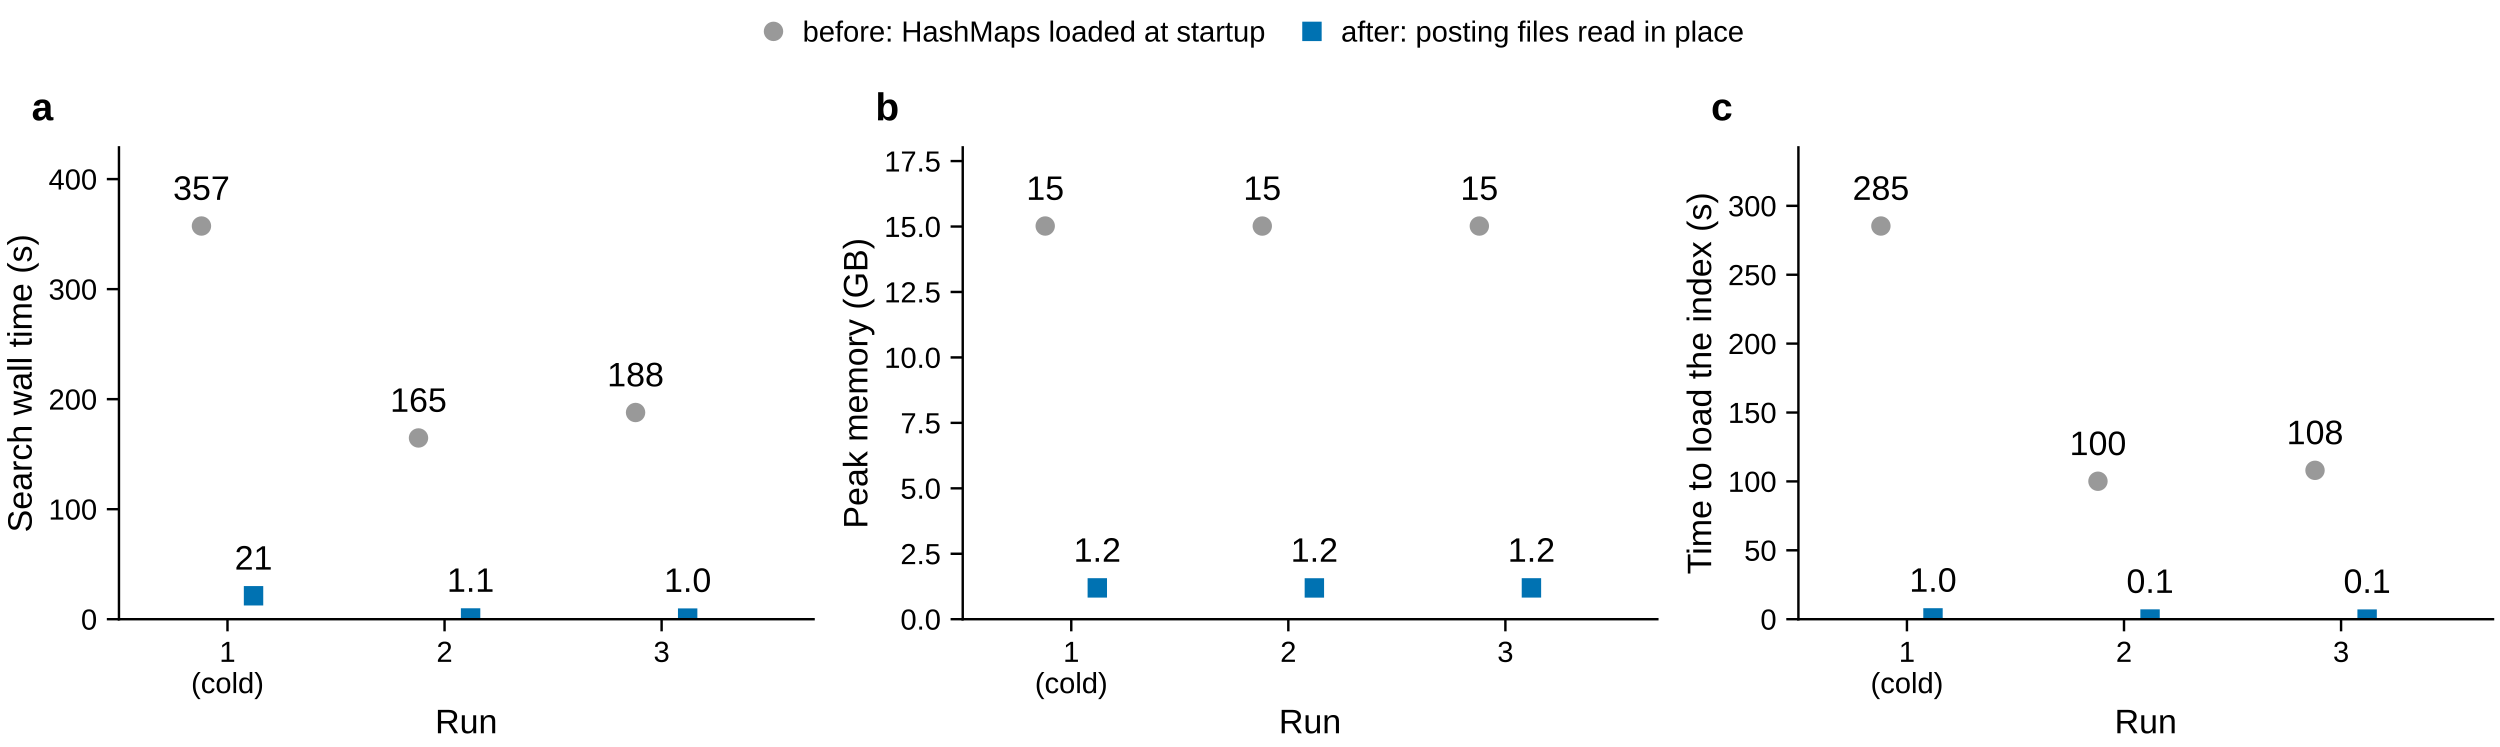
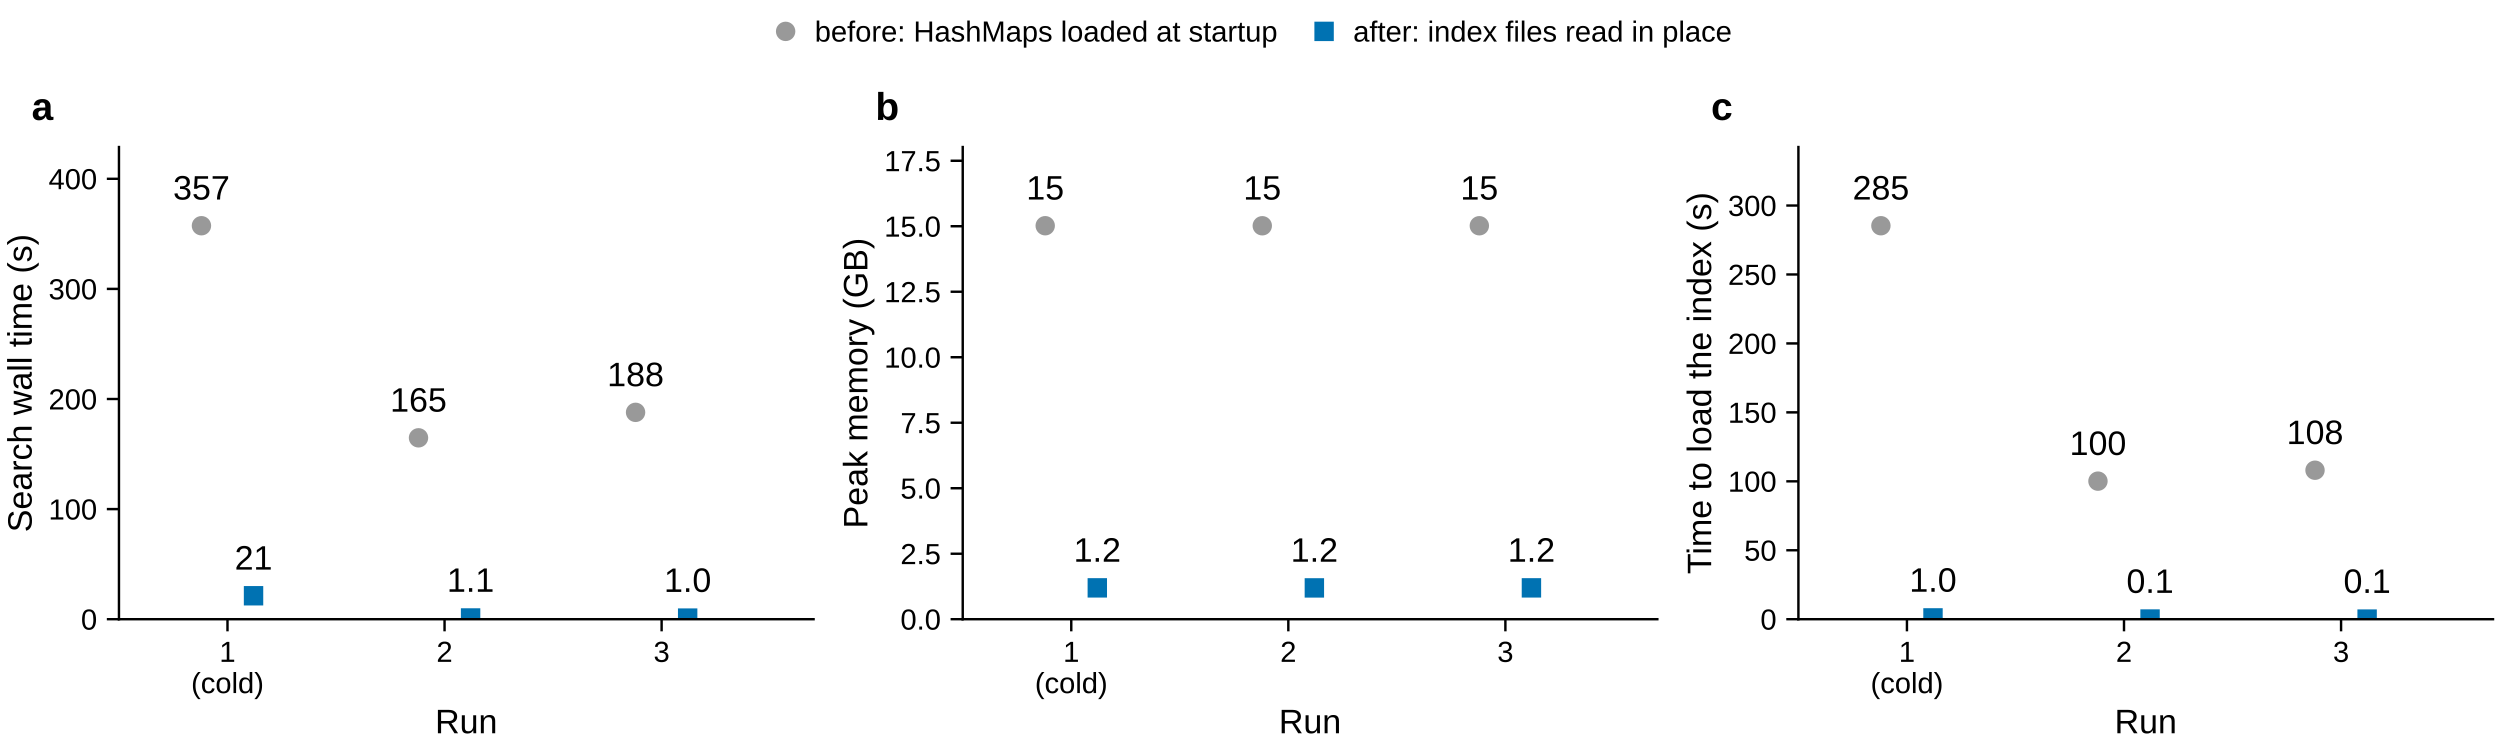
<svg xmlns="http://www.w3.org/2000/svg" xmlns:xlink="http://www.w3.org/1999/xlink" width="515.28pt" height="153.96pt" viewBox="0 0 515.28 153.96" version="1.1">
  <defs>
    <style type="text/css">*{stroke-linejoin: round; stroke-linecap: butt}</style>
  </defs>
  <g id="figure_1">
    <g id="patch_1">
-       <path d="M 0 153.96  L 515.28 153.96  L 515.28 0  L 0 0  z " style="fill: #ffffff" />
+       <path d="M 0 153.96 L 515.28 153.96 L 515.28 0 L 0 0 z " style="fill: #ffffff" />
    </g>
    <g id="axes_1">
      <g id="patch_2">
-         <path d="M 24.519 127.627  L 167.684 127.627  L 167.684 30.376  L 24.519 30.376  z " style="fill: #ffffff" />
+         <path d="M 24.519 127.627 L 167.684 127.627 L 167.684 30.306 L 24.519 30.306 z " style="fill: #ffffff" />
      </g>
      <g id="matplotlib.axis_1">
        <g id="xtick_1">
          <g id="line2d_1">
            <defs>
-               <path id="m5723530f6e" d="M 0 0  L 0 2.5  " style="stroke: #000000; stroke-width: 0.5" />
+               <path id="me24a8b9c67" d="M 0 0 L 0 2.5 " style="stroke: #000000; stroke-width: 0.5" />
            </defs>
            <g>
-               <use xlink:href="#m5723530f6e" x="46.888" y="127.627" style="stroke: #000000; stroke-width: 0.5" />
+               <use xlink:href="#me24a8b9c67" x="46.888" y="127.627" style="stroke: #000000; stroke-width: 0.5" />
            </g>
          </g>
          <g id="text_1">
            <text style="font-size: 6px; font-family: 'Arial', 'Helvetica', 'Liberation Sans', 'DejaVu Sans', sans-serif" transform="translate(45.22002 136.4214)">1</text>
            <text style="font-size: 6px; font-family: 'Arial', 'Helvetica', 'Liberation Sans', 'DejaVu Sans', sans-serif" transform="translate(39.38737 142.8552)">(cold)</text>
          </g>
        </g>
        <g id="xtick_2">
          <g id="line2d_2">
            <g>
-               <use xlink:href="#m5723530f6e" x="91.627" y="127.627" style="stroke: #000000; stroke-width: 0.5" />
+               <use xlink:href="#me24a8b9c67" x="91.627" y="127.627" style="stroke: #000000; stroke-width: 0.5" />
            </g>
          </g>
          <g id="text_2">
            <text style="font-size: 6px; font-family: 'Arial', 'Helvetica', 'Liberation Sans', 'DejaVu Sans', sans-serif; text-anchor: middle" x="91.627" y="136.421" transform="rotate(-0 91.62741 136.4214)">2</text>
          </g>
        </g>
        <g id="xtick_3">
          <g id="line2d_3">
            <g>
-               <use xlink:href="#m5723530f6e" x="136.367" y="127.627" style="stroke: #000000; stroke-width: 0.5" />
+               <use xlink:href="#me24a8b9c67" x="136.367" y="127.627" style="stroke: #000000; stroke-width: 0.5" />
            </g>
          </g>
          <g id="text_3">
            <text style="font-size: 6px; font-family: 'Arial', 'Helvetica', 'Liberation Sans', 'DejaVu Sans', sans-serif; text-anchor: middle" x="136.367" y="136.421" transform="rotate(-0 136.3665 136.4214)">3</text>
          </g>
        </g>
        <g id="text_4">
          <text style="font-size: 7px; font-family: 'Arial', 'Helvetica', 'Liberation Sans', 'DejaVu Sans', sans-serif; text-anchor: middle" x="96.101" y="151.129" transform="rotate(-0 96.10132 151.1285)">Run</text>
        </g>
      </g>
      <g id="matplotlib.axis_2">
        <g id="ytick_1">
          <g id="line2d_4">
            <defs>
-               <path id="m8344f7fafd" d="M 0 0  L -2.5 0  " style="stroke: #000000; stroke-width: 0.5" />
+               <path id="m972f4b1f20" d="M 0 0 L -2.5 0 " style="stroke: #000000; stroke-width: 0.5" />
            </defs>
            <g>
-               <use xlink:href="#m8344f7fafd" x="24.519" y="127.627" style="stroke: #000000; stroke-width: 0.5" />
+               <use xlink:href="#m972f4b1f20" x="24.519" y="127.627" style="stroke: #000000; stroke-width: 0.5" />
            </g>
          </g>
          <g id="text_5">
            <text style="font-size: 6px; font-family: 'Arial', 'Helvetica', 'Liberation Sans', 'DejaVu Sans', sans-serif; text-anchor: end" x="20.019" y="129.774" transform="rotate(-0 20.01875 129.774)">0</text>
          </g>
        </g>
        <g id="ytick_2">
          <g id="line2d_5">
            <g>
-               <use xlink:href="#m8344f7fafd" x="24.519" y="104.949" style="stroke: #000000; stroke-width: 0.5" />
+               <use xlink:href="#m972f4b1f20" x="24.519" y="104.933" style="stroke: #000000; stroke-width: 0.5" />
            </g>
          </g>
          <g id="text_6">
-             <text style="font-size: 6px; font-family: 'Arial', 'Helvetica', 'Liberation Sans', 'DejaVu Sans', sans-serif; text-anchor: end" x="20.019" y="107.097" transform="rotate(-0 20.01875 107.0967)">100</text>
+             <text style="font-size: 6px; font-family: 'Arial', 'Helvetica', 'Liberation Sans', 'DejaVu Sans', sans-serif; text-anchor: end" x="20.019" y="107.08" transform="rotate(-0 20.01875 107.0803)">100</text>
          </g>
        </g>
        <g id="ytick_3">
          <g id="line2d_6">
            <g>
-               <use xlink:href="#m8344f7fafd" x="24.519" y="82.272" style="stroke: #000000; stroke-width: 0.5" />
+               <use xlink:href="#m972f4b1f20" x="24.519" y="82.239" style="stroke: #000000; stroke-width: 0.5" />
            </g>
          </g>
          <g id="text_7">
-             <text style="font-size: 6px; font-family: 'Arial', 'Helvetica', 'Liberation Sans', 'DejaVu Sans', sans-serif; text-anchor: end" x="20.019" y="84.419" transform="rotate(-0 20.01875 84.41937)">200</text>
+             <text style="font-size: 6px; font-family: 'Arial', 'Helvetica', 'Liberation Sans', 'DejaVu Sans', sans-serif; text-anchor: end" x="20.019" y="84.387" transform="rotate(-0 20.01875 84.38658)">200</text>
          </g>
        </g>
        <g id="ytick_4">
          <g id="line2d_7">
            <g>
-               <use xlink:href="#m8344f7fafd" x="24.519" y="59.595" style="stroke: #000000; stroke-width: 0.5" />
+               <use xlink:href="#m972f4b1f20" x="24.519" y="59.546" style="stroke: #000000; stroke-width: 0.5" />
            </g>
          </g>
          <g id="text_8">
-             <text style="font-size: 6px; font-family: 'Arial', 'Helvetica', 'Liberation Sans', 'DejaVu Sans', sans-serif; text-anchor: end" x="20.019" y="61.742" transform="rotate(-0 20.01875 61.74205)">300</text>
+             <text style="font-size: 6px; font-family: 'Arial', 'Helvetica', 'Liberation Sans', 'DejaVu Sans', sans-serif; text-anchor: end" x="20.019" y="61.693" transform="rotate(-0 20.01875 61.69287)">300</text>
          </g>
        </g>
        <g id="ytick_5">
          <g id="line2d_8">
            <g>
-               <use xlink:href="#m8344f7fafd" x="24.519" y="36.917" style="stroke: #000000; stroke-width: 0.5" />
+               <use xlink:href="#m972f4b1f20" x="24.519" y="36.852" style="stroke: #000000; stroke-width: 0.5" />
            </g>
          </g>
          <g id="text_9">
-             <text style="font-size: 6px; font-family: 'Arial', 'Helvetica', 'Liberation Sans', 'DejaVu Sans', sans-serif; text-anchor: end" x="20.019" y="39.065" transform="rotate(-0 20.01875 39.06473)">400</text>
+             <text style="font-size: 6px; font-family: 'Arial', 'Helvetica', 'Liberation Sans', 'DejaVu Sans', sans-serif; text-anchor: end" x="20.019" y="38.999" transform="rotate(-0 20.01875 38.99915)">400</text>
          </g>
        </g>
        <g id="text_10">
-           <text style="font-size: 7px; font-family: 'Arial', 'Helvetica', 'Liberation Sans', 'DejaVu Sans', sans-serif; text-anchor: middle" x="6.536" y="79.002" transform="rotate(-90 6.535781 79.00151)">Search wall time (s)</text>
+           <text style="font-size: 7px; font-family: 'Arial', 'Helvetica', 'Liberation Sans', 'DejaVu Sans', sans-serif; text-anchor: middle" x="6.536" y="78.966" transform="rotate(-90 6.535781 78.96635)">Search wall time (s)</text>
        </g>
      </g>
      <g id="line2d_9">
        <defs>
-           <path id="me59ad179e2" d="M 0 1.5  C 0.398 1.5 0.779 1.342 1.061 1.061  C 1.342 0.779 1.5 0.398 1.5 0  C 1.5 -0.398 1.342 -0.779 1.061 -1.061  C 0.779 -1.342 0.398 -1.5 0 -1.5  C -0.398 -1.5 -0.779 -1.342 -1.061 -1.061  C -1.342 -0.779 -1.5 -0.398 -1.5 0  C -1.5 0.398 -1.342 0.779 -1.061 1.061  C -0.779 1.342 -0.398 1.5 0 1.5  z " style="stroke: #999999" />
+           <path id="mb7247255a9" d="M 0 1.5 C 0.398 1.5 0.779 1.342 1.061 1.061 C 1.342 0.779 1.5 0.398 1.5 0 C 1.5 -0.398 1.342 -0.779 1.061 -1.061 C 0.779 -1.342 0.398 -1.5 0 -1.5 C -0.398 -1.5 -0.779 -1.342 -1.061 -1.061 C -1.342 -0.779 -1.5 -0.398 -1.5 0 C -1.5 0.398 -1.342 0.779 -1.061 1.061 C -0.779 1.342 -0.398 1.5 0 1.5 z " style="stroke: #999999" />
        </defs>
-         <g clip-path="url(#p3246bdbaf5)">
-           <use xlink:href="#me59ad179e2" x="41.52" y="46.585" style="fill: #999999; stroke: #999999" />
-           <use xlink:href="#me59ad179e2" x="86.259" y="90.268" style="fill: #999999; stroke: #999999" />
-           <use xlink:href="#me59ad179e2" x="130.998" y="85.021" style="fill: #999999; stroke: #999999" />
+         <g clip-path="url(#p6dc1995c10)">
+           <use xlink:href="#mb7247255a9" x="41.52" y="46.526" style="fill: #999999; stroke: #999999" />
+           <use xlink:href="#mb7247255a9" x="86.259" y="90.241" style="fill: #999999; stroke: #999999" />
+           <use xlink:href="#mb7247255a9" x="130.998" y="84.99" style="fill: #999999; stroke: #999999" />
        </g>
      </g>
      <g id="line2d_10">
        <defs>
-           <path id="m6b46e41c8e" d="M -1.5 1.5  L 1.5 1.5  L 1.5 -1.5  L -1.5 -1.5  z " style="stroke: #0072b2; stroke-linejoin: miter" />
+           <path id="m0a39dc2e7a" d="M -1.5 1.5 L 1.5 1.5 L 1.5 -1.5 L -1.5 -1.5 z " style="stroke: #0072b2; stroke-linejoin: miter" />
        </defs>
-         <g clip-path="url(#p3246bdbaf5)">
-           <use xlink:href="#m6b46e41c8e" x="52.257" y="122.796" style="fill: #0072b2; stroke: #0072b2; stroke-linejoin: miter" />
-           <use xlink:href="#m6b46e41c8e" x="96.996" y="127.368" style="fill: #0072b2; stroke: #0072b2; stroke-linejoin: miter" />
-           <use xlink:href="#m6b46e41c8e" x="141.735" y="127.393" style="fill: #0072b2; stroke: #0072b2; stroke-linejoin: miter" />
+         <g clip-path="url(#p6dc1995c10)">
+           <use xlink:href="#m0a39dc2e7a" x="52.257" y="122.793" style="fill: #0072b2; stroke: #0072b2; stroke-linejoin: miter" />
+           <use xlink:href="#m0a39dc2e7a" x="96.996" y="127.368" style="fill: #0072b2; stroke: #0072b2; stroke-linejoin: miter" />
+           <use xlink:href="#m0a39dc2e7a" x="141.735" y="127.393" style="fill: #0072b2; stroke: #0072b2; stroke-linejoin: miter" />
        </g>
      </g>
      <g id="patch_3">
-         <path d="M 24.519 127.627  L 24.519 30.376  " style="fill: none; stroke: #000000; stroke-width: 0.5; stroke-linejoin: miter; stroke-linecap: square" />
+         <path d="M 24.519 127.627 L 24.519 30.306 " style="fill: none; stroke: #000000; stroke-width: 0.5; stroke-linejoin: miter; stroke-linecap: square" />
      </g>
      <g id="patch_4">
-         <path d="M 24.519 127.627  L 167.684 127.627  " style="fill: none; stroke: #000000; stroke-width: 0.5; stroke-linejoin: miter; stroke-linecap: square" />
+         <path d="M 24.519 127.627 L 167.684 127.627 " style="fill: none; stroke: #000000; stroke-width: 0.5; stroke-linejoin: miter; stroke-linecap: square" />
      </g>
      <g id="text_11">
-         <text style="font-size: 7px; font-family: 'Arial', 'Helvetica', 'Liberation Sans', 'DejaVu Sans', sans-serif; text-anchor: middle" x="41.52" y="41.193" transform="rotate(-0 41.51961 41.19348)">357</text>
+         <text style="font-size: 7px; font-family: 'Arial', 'Helvetica', 'Liberation Sans', 'DejaVu Sans', sans-serif; text-anchor: middle" x="41.52" y="41.135" transform="rotate(-0 41.51961 41.13489)">357</text>
      </g>
      <g id="text_12">
-         <text style="font-size: 7px; font-family: 'Arial', 'Helvetica', 'Liberation Sans', 'DejaVu Sans', sans-serif; text-anchor: middle" x="86.259" y="84.877" transform="rotate(-0 86.25872 84.8768)">165</text>
+         <text style="font-size: 7px; font-family: 'Arial', 'Helvetica', 'Liberation Sans', 'DejaVu Sans', sans-serif; text-anchor: middle" x="86.259" y="84.85" transform="rotate(-0 86.25872 84.84979)">165</text>
      </g>
      <g id="text_13">
-         <text style="font-size: 7px; font-family: 'Arial', 'Helvetica', 'Liberation Sans', 'DejaVu Sans', sans-serif; text-anchor: middle" x="130.998" y="79.629" transform="rotate(-0 130.9978 79.62927)">188</text>
+         <text style="font-size: 7px; font-family: 'Arial', 'Helvetica', 'Liberation Sans', 'DejaVu Sans', sans-serif; text-anchor: middle" x="130.998" y="79.598" transform="rotate(-0 130.9978 79.59847)">188</text>
      </g>
      <g id="text_14">
-         <text style="font-size: 7px; font-family: 'Arial', 'Helvetica', 'Liberation Sans', 'DejaVu Sans', sans-serif; text-anchor: middle" x="52.257" y="117.405" transform="rotate(-0 52.257 117.4051)">21</text>
+         <text style="font-size: 7px; font-family: 'Arial', 'Helvetica', 'Liberation Sans', 'DejaVu Sans', sans-serif; text-anchor: middle" x="52.257" y="117.402" transform="rotate(-0 52.257 117.4017)">21</text>
      </g>
      <g id="text_15">
-         <text style="font-size: 7px; font-family: 'Arial', 'Helvetica', 'Liberation Sans', 'DejaVu Sans', sans-serif; text-anchor: middle" x="96.996" y="121.977" transform="rotate(-0 96.99611 121.9769)">1.1</text>
+         <text style="font-size: 7px; font-family: 'Arial', 'Helvetica', 'Liberation Sans', 'DejaVu Sans', sans-serif; text-anchor: middle" x="96.996" y="121.977" transform="rotate(-0 96.99611 121.9767)">1.1</text>
      </g>
      <g id="text_16">
-         <text style="font-size: 7px; font-family: 'Arial', 'Helvetica', 'Liberation Sans', 'DejaVu Sans', sans-serif; text-anchor: middle" x="141.735" y="122.002" transform="rotate(-0 141.7352 122.0018)">1.0</text>
+         <text style="font-size: 7px; font-family: 'Arial', 'Helvetica', 'Liberation Sans', 'DejaVu Sans', sans-serif; text-anchor: middle" x="141.735" y="122.002" transform="rotate(-0 141.7352 122.0017)">1.0</text>
      </g>
      <g id="text_17">
-         <text style="font-weight: 700; font-size: 8px; font-family: 'Arial', 'Helvetica', 'Liberation Sans', 'DejaVu Sans', sans-serif; text-anchor: start" x="6.519" y="24.798" transform="rotate(-0 6.51875 24.7976)">a</text>
+         <text style="font-weight: 700; font-size: 8px; font-family: 'Arial', 'Helvetica', 'Liberation Sans', 'DejaVu Sans', sans-serif; text-anchor: start" x="6.519" y="24.727" transform="rotate(-0 6.51875 24.72728)">a</text>
      </g>
    </g>
    <g id="axes_2">
      <g id="patch_5">
-         <path d="M 198.43 127.627  L 341.595 127.627  L 341.595 30.376  L 198.43 30.376  z " style="fill: #ffffff" />
+         <path d="M 198.43 127.627 L 341.595 127.627 L 341.595 30.306 L 198.43 30.306 z " style="fill: #ffffff" />
      </g>
      <g id="matplotlib.axis_3">
        <g id="xtick_4">
          <g id="line2d_11">
            <g>
-               <use xlink:href="#m5723530f6e" x="220.8" y="127.627" style="stroke: #000000; stroke-width: 0.5" />
+               <use xlink:href="#me24a8b9c67" x="220.8" y="127.627" style="stroke: #000000; stroke-width: 0.5" />
            </g>
          </g>
          <g id="text_18">
            <text style="font-size: 6px; font-family: 'Arial', 'Helvetica', 'Liberation Sans', 'DejaVu Sans', sans-serif" transform="translate(219.1313 136.4214)">1</text>
            <text style="font-size: 6px; font-family: 'Arial', 'Helvetica', 'Liberation Sans', 'DejaVu Sans', sans-serif" transform="translate(213.2986 142.8552)">(cold)</text>
          </g>
        </g>
        <g id="xtick_5">
          <g id="line2d_12">
            <g>
-               <use xlink:href="#m5723530f6e" x="265.539" y="127.627" style="stroke: #000000; stroke-width: 0.5" />
+               <use xlink:href="#me24a8b9c67" x="265.539" y="127.627" style="stroke: #000000; stroke-width: 0.5" />
            </g>
          </g>
          <g id="text_19">
            <text style="font-size: 6px; font-family: 'Arial', 'Helvetica', 'Liberation Sans', 'DejaVu Sans', sans-serif; text-anchor: middle" x="265.539" y="136.421" transform="rotate(-0 265.5387 136.4214)">2</text>
          </g>
        </g>
        <g id="xtick_6">
          <g id="line2d_13">
            <g>
-               <use xlink:href="#m5723530f6e" x="310.278" y="127.627" style="stroke: #000000; stroke-width: 0.5" />
+               <use xlink:href="#me24a8b9c67" x="310.278" y="127.627" style="stroke: #000000; stroke-width: 0.5" />
            </g>
          </g>
          <g id="text_20">
            <text style="font-size: 6px; font-family: 'Arial', 'Helvetica', 'Liberation Sans', 'DejaVu Sans', sans-serif; text-anchor: middle" x="310.278" y="136.421" transform="rotate(-0 310.2778 136.4214)">3</text>
          </g>
        </g>
        <g id="text_21">
          <text style="font-size: 7px; font-family: 'Arial', 'Helvetica', 'Liberation Sans', 'DejaVu Sans', sans-serif; text-anchor: middle" x="270.013" y="151.129" transform="rotate(-0 270.0126 151.1285)">Run</text>
        </g>
      </g>
      <g id="matplotlib.axis_4">
        <g id="ytick_6">
          <g id="line2d_14">
            <g>
-               <use xlink:href="#m8344f7fafd" x="198.43" y="127.627" style="stroke: #000000; stroke-width: 0.5" />
+               <use xlink:href="#m972f4b1f20" x="198.43" y="127.627" style="stroke: #000000; stroke-width: 0.5" />
            </g>
          </g>
          <g id="text_22">
            <text style="font-size: 6px; font-family: 'Arial', 'Helvetica', 'Liberation Sans', 'DejaVu Sans', sans-serif; text-anchor: end" x="193.93" y="129.774" transform="rotate(-0 193.93 129.774)">0.0</text>
          </g>
        </g>
        <g id="ytick_7">
          <g id="line2d_15">
            <g>
-               <use xlink:href="#m8344f7fafd" x="198.43" y="114.137" style="stroke: #000000; stroke-width: 0.5" />
+               <use xlink:href="#m972f4b1f20" x="198.43" y="114.128" style="stroke: #000000; stroke-width: 0.5" />
            </g>
          </g>
          <g id="text_23">
-             <text style="font-size: 6px; font-family: 'Arial', 'Helvetica', 'Liberation Sans', 'DejaVu Sans', sans-serif; text-anchor: end" x="193.93" y="116.285" transform="rotate(-0 193.93 116.2847)">2.5</text>
+             <text style="font-size: 6px; font-family: 'Arial', 'Helvetica', 'Liberation Sans', 'DejaVu Sans', sans-serif; text-anchor: end" x="193.93" y="116.275" transform="rotate(-0 193.93 116.2749)">2.5</text>
          </g>
        </g>
        <g id="ytick_8">
          <g id="line2d_16">
            <g>
-               <use xlink:href="#m8344f7fafd" x="198.43" y="100.648" style="stroke: #000000; stroke-width: 0.5" />
+               <use xlink:href="#m972f4b1f20" x="198.43" y="100.629" style="stroke: #000000; stroke-width: 0.5" />
            </g>
          </g>
          <g id="text_24">
-             <text style="font-size: 6px; font-family: 'Arial', 'Helvetica', 'Liberation Sans', 'DejaVu Sans', sans-serif; text-anchor: end" x="193.93" y="102.795" transform="rotate(-0 193.93 102.7954)">5.0</text>
+             <text style="font-size: 6px; font-family: 'Arial', 'Helvetica', 'Liberation Sans', 'DejaVu Sans', sans-serif; text-anchor: end" x="193.93" y="102.776" transform="rotate(-0 193.93 102.7759)">5.0</text>
          </g>
        </g>
        <g id="ytick_9">
          <g id="line2d_17">
            <g>
-               <use xlink:href="#m8344f7fafd" x="198.43" y="87.159" style="stroke: #000000; stroke-width: 0.5" />
+               <use xlink:href="#m972f4b1f20" x="198.43" y="87.129" style="stroke: #000000; stroke-width: 0.5" />
            </g>
          </g>
          <g id="text_25">
-             <text style="font-size: 6px; font-family: 'Arial', 'Helvetica', 'Liberation Sans', 'DejaVu Sans', sans-serif; text-anchor: end" x="193.93" y="89.306" transform="rotate(-0 193.93 89.30606)">7.5</text>
+             <text style="font-size: 6px; font-family: 'Arial', 'Helvetica', 'Liberation Sans', 'DejaVu Sans', sans-serif; text-anchor: end" x="193.93" y="89.277" transform="rotate(-0 193.93 89.2768)">7.5</text>
          </g>
        </g>
        <g id="ytick_10">
          <g id="line2d_18">
            <g>
-               <use xlink:href="#m8344f7fafd" x="198.43" y="73.669" style="stroke: #000000; stroke-width: 0.5" />
+               <use xlink:href="#m972f4b1f20" x="198.43" y="73.63" style="stroke: #000000; stroke-width: 0.5" />
            </g>
          </g>
          <g id="text_26">
-             <text style="font-size: 6px; font-family: 'Arial', 'Helvetica', 'Liberation Sans', 'DejaVu Sans', sans-serif; text-anchor: end" x="193.93" y="75.817" transform="rotate(-0 193.93 75.81674)">10.0</text>
+             <text style="font-size: 6px; font-family: 'Arial', 'Helvetica', 'Liberation Sans', 'DejaVu Sans', sans-serif; text-anchor: end" x="193.93" y="75.778" transform="rotate(-0 193.93 75.77773)">10.0</text>
          </g>
        </g>
        <g id="ytick_11">
          <g id="line2d_19">
            <g>
-               <use xlink:href="#m8344f7fafd" x="198.43" y="60.18" style="stroke: #000000; stroke-width: 0.5" />
+               <use xlink:href="#m972f4b1f20" x="198.43" y="60.131" style="stroke: #000000; stroke-width: 0.5" />
            </g>
          </g>
          <g id="text_27">
-             <text style="font-size: 6px; font-family: 'Arial', 'Helvetica', 'Liberation Sans', 'DejaVu Sans', sans-serif; text-anchor: end" x="193.93" y="62.327" transform="rotate(-0 193.93 62.32742)">12.5</text>
+             <text style="font-size: 6px; font-family: 'Arial', 'Helvetica', 'Liberation Sans', 'DejaVu Sans', sans-serif; text-anchor: end" x="193.93" y="62.279" transform="rotate(-0 193.93 62.27866)">12.5</text>
          </g>
        </g>
        <g id="ytick_12">
          <g id="line2d_20">
            <g>
-               <use xlink:href="#m8344f7fafd" x="198.43" y="46.691" style="stroke: #000000; stroke-width: 0.5" />
+               <use xlink:href="#m972f4b1f20" x="198.43" y="46.632" style="stroke: #000000; stroke-width: 0.5" />
            </g>
          </g>
          <g id="text_28">
-             <text style="font-size: 6px; font-family: 'Arial', 'Helvetica', 'Liberation Sans', 'DejaVu Sans', sans-serif; text-anchor: end" x="193.93" y="48.838" transform="rotate(-0 193.93 48.83811)">15.0</text>
+             <text style="font-size: 6px; font-family: 'Arial', 'Helvetica', 'Liberation Sans', 'DejaVu Sans', sans-serif; text-anchor: end" x="193.93" y="48.78" transform="rotate(-0 193.93 48.77959)">15.0</text>
          </g>
        </g>
        <g id="ytick_13">
          <g id="line2d_21">
            <g>
-               <use xlink:href="#m8344f7fafd" x="198.43" y="33.201" style="stroke: #000000; stroke-width: 0.5" />
+               <use xlink:href="#m972f4b1f20" x="198.43" y="33.133" style="stroke: #000000; stroke-width: 0.5" />
            </g>
          </g>
          <g id="text_29">
-             <text style="font-size: 6px; font-family: 'Arial', 'Helvetica', 'Liberation Sans', 'DejaVu Sans', sans-serif; text-anchor: end" x="193.93" y="35.349" transform="rotate(-0 193.93 35.34879)">17.5</text>
+             <text style="font-size: 6px; font-family: 'Arial', 'Helvetica', 'Liberation Sans', 'DejaVu Sans', sans-serif; text-anchor: end" x="193.93" y="35.281" transform="rotate(-0 193.93 35.28052)">17.5</text>
          </g>
        </g>
        <g id="text_30">
-           <text style="font-size: 7px; font-family: 'Arial', 'Helvetica', 'Liberation Sans', 'DejaVu Sans', sans-serif; text-anchor: middle" x="178.78" y="79.002" transform="rotate(-90 178.7802 79.00151)">Peak memory (GB)</text>
+           <text style="font-size: 7px; font-family: 'Arial', 'Helvetica', 'Liberation Sans', 'DejaVu Sans', sans-serif; text-anchor: middle" x="178.78" y="78.966" transform="rotate(-90 178.7802 78.96635)">Peak memory (GB)</text>
        </g>
      </g>
      <g id="line2d_22">
-         <g clip-path="url(#pa8e25855cd)">
-           <use xlink:href="#me59ad179e2" x="215.431" y="46.585" style="fill: #999999; stroke: #999999" />
-           <use xlink:href="#me59ad179e2" x="260.17" y="46.593" style="fill: #999999; stroke: #999999" />
-           <use xlink:href="#me59ad179e2" x="304.909" y="46.59" style="fill: #999999; stroke: #999999" />
+         <g clip-path="url(#pe575fb91c7)">
+           <use xlink:href="#mb7247255a9" x="215.431" y="46.526" style="fill: #999999; stroke: #999999" />
+           <use xlink:href="#mb7247255a9" x="260.17" y="46.534" style="fill: #999999; stroke: #999999" />
+           <use xlink:href="#mb7247255a9" x="304.909" y="46.531" style="fill: #999999; stroke: #999999" />
        </g>
      </g>
      <g id="line2d_23">
-         <g clip-path="url(#pa8e25855cd)">
-           <use xlink:href="#m6b46e41c8e" x="226.168" y="121.171" style="fill: #0072b2; stroke: #0072b2; stroke-linejoin: miter" />
-           <use xlink:href="#m6b46e41c8e" x="270.907" y="121.179" style="fill: #0072b2; stroke: #0072b2; stroke-linejoin: miter" />
-           <use xlink:href="#m6b46e41c8e" x="315.646" y="121.17" style="fill: #0072b2; stroke: #0072b2; stroke-linejoin: miter" />
+         <g clip-path="url(#pe575fb91c7)">
+           <use xlink:href="#m0a39dc2e7a" x="226.168" y="121.166" style="fill: #0072b2; stroke: #0072b2; stroke-linejoin: miter" />
+           <use xlink:href="#m0a39dc2e7a" x="270.907" y="121.174" style="fill: #0072b2; stroke: #0072b2; stroke-linejoin: miter" />
+           <use xlink:href="#m0a39dc2e7a" x="315.646" y="121.166" style="fill: #0072b2; stroke: #0072b2; stroke-linejoin: miter" />
        </g>
      </g>
      <g id="patch_6">
-         <path d="M 198.43 127.627  L 198.43 30.376  " style="fill: none; stroke: #000000; stroke-width: 0.5; stroke-linejoin: miter; stroke-linecap: square" />
+         <path d="M 198.43 127.627 L 198.43 30.306 " style="fill: none; stroke: #000000; stroke-width: 0.5; stroke-linejoin: miter; stroke-linecap: square" />
      </g>
      <g id="patch_7">
-         <path d="M 198.43 127.627  L 341.595 127.627  " style="fill: none; stroke: #000000; stroke-width: 0.5; stroke-linejoin: miter; stroke-linecap: square" />
+         <path d="M 198.43 127.627 L 341.595 127.627 " style="fill: none; stroke: #000000; stroke-width: 0.5; stroke-linejoin: miter; stroke-linecap: square" />
      </g>
      <g id="text_31">
-         <text style="font-size: 7px; font-family: 'Arial', 'Helvetica', 'Liberation Sans', 'DejaVu Sans', sans-serif; text-anchor: middle" x="215.431" y="41.193" transform="rotate(-0 215.4309 41.19348)">15</text>
+         <text style="font-size: 7px; font-family: 'Arial', 'Helvetica', 'Liberation Sans', 'DejaVu Sans', sans-serif; text-anchor: middle" x="215.431" y="41.135" transform="rotate(-0 215.4309 41.13489)">15</text>
      </g>
      <g id="text_32">
-         <text style="font-size: 7px; font-family: 'Arial', 'Helvetica', 'Liberation Sans', 'DejaVu Sans', sans-serif; text-anchor: middle" x="260.17" y="41.202" transform="rotate(-0 260.17 41.20159)">15</text>
+         <text style="font-size: 7px; font-family: 'Arial', 'Helvetica', 'Liberation Sans', 'DejaVu Sans', sans-serif; text-anchor: middle" x="260.17" y="41.143" transform="rotate(-0 260.17 41.14301)">15</text>
      </g>
      <g id="text_33">
-         <text style="font-size: 7px; font-family: 'Arial', 'Helvetica', 'Liberation Sans', 'DejaVu Sans', sans-serif; text-anchor: middle" x="304.909" y="41.199" transform="rotate(-0 304.9091 41.19863)">15</text>
+         <text style="font-size: 7px; font-family: 'Arial', 'Helvetica', 'Liberation Sans', 'DejaVu Sans', sans-serif; text-anchor: middle" x="304.909" y="41.14" transform="rotate(-0 304.9091 41.14004)">15</text>
      </g>
      <g id="text_34">
-         <text style="font-size: 7px; font-family: 'Arial', 'Helvetica', 'Liberation Sans', 'DejaVu Sans', sans-serif; text-anchor: middle" x="226.168" y="115.78" transform="rotate(-0 226.1682 115.7797)">1.2</text>
+         <text style="font-size: 7px; font-family: 'Arial', 'Helvetica', 'Liberation Sans', 'DejaVu Sans', sans-serif; text-anchor: middle" x="226.168" y="115.775" transform="rotate(-0 226.1682 115.775)">1.2</text>
      </g>
      <g id="text_35">
-         <text style="font-size: 7px; font-family: 'Arial', 'Helvetica', 'Liberation Sans', 'DejaVu Sans', sans-serif; text-anchor: middle" x="270.907" y="115.788" transform="rotate(-0 270.9074 115.7876)">1.2</text>
+         <text style="font-size: 7px; font-family: 'Arial', 'Helvetica', 'Liberation Sans', 'DejaVu Sans', sans-serif; text-anchor: middle" x="270.907" y="115.783" transform="rotate(-0 270.9074 115.7829)">1.2</text>
      </g>
      <g id="text_36">
-         <text style="font-size: 7px; font-family: 'Arial', 'Helvetica', 'Liberation Sans', 'DejaVu Sans', sans-serif; text-anchor: middle" x="315.646" y="115.779" transform="rotate(-0 315.6465 115.779)">1.2</text>
+         <text style="font-size: 7px; font-family: 'Arial', 'Helvetica', 'Liberation Sans', 'DejaVu Sans', sans-serif; text-anchor: middle" x="315.646" y="115.774" transform="rotate(-0 315.6465 115.7743)">1.2</text>
      </g>
      <g id="text_37">
-         <text style="font-weight: 700; font-size: 8px; font-family: 'Arial', 'Helvetica', 'Liberation Sans', 'DejaVu Sans', sans-serif; text-anchor: start" x="180.43" y="24.798" transform="rotate(-0 180.43 24.7976)">b</text>
+         <text style="font-weight: 700; font-size: 8px; font-family: 'Arial', 'Helvetica', 'Liberation Sans', 'DejaVu Sans', sans-serif; text-anchor: start" x="180.43" y="24.727" transform="rotate(-0 180.43 24.72728)">b</text>
      </g>
    </g>
    <g id="axes_3">
      <g id="patch_8">
-         <path d="M 370.674 127.627  L 513.84 127.627  L 513.84 30.376  L 370.674 30.376  z " style="fill: #ffffff" />
+         <path d="M 370.674 127.627 L 513.84 127.627 L 513.84 30.306 L 370.674 30.306 z " style="fill: #ffffff" />
      </g>
      <g id="matplotlib.axis_5">
        <g id="xtick_7">
          <g id="line2d_24">
            <g>
-               <use xlink:href="#m5723530f6e" x="393.044" y="127.627" style="stroke: #000000; stroke-width: 0.5" />
+               <use xlink:href="#me24a8b9c67" x="393.044" y="127.627" style="stroke: #000000; stroke-width: 0.5" />
            </g>
          </g>
          <g id="text_38">
            <text style="font-size: 6px; font-family: 'Arial', 'Helvetica', 'Liberation Sans', 'DejaVu Sans', sans-serif" transform="translate(391.3756 136.4214)">1</text>
            <text style="font-size: 6px; font-family: 'Arial', 'Helvetica', 'Liberation Sans', 'DejaVu Sans', sans-serif" transform="translate(385.543 142.8552)">(cold)</text>
          </g>
        </g>
        <g id="xtick_8">
          <g id="line2d_25">
            <g>
-               <use xlink:href="#m5723530f6e" x="437.783" y="127.627" style="stroke: #000000; stroke-width: 0.5" />
+               <use xlink:href="#me24a8b9c67" x="437.783" y="127.627" style="stroke: #000000; stroke-width: 0.5" />
            </g>
          </g>
          <g id="text_39">
            <text style="font-size: 6px; font-family: 'Arial', 'Helvetica', 'Liberation Sans', 'DejaVu Sans', sans-serif; text-anchor: middle" x="437.783" y="136.421" transform="rotate(-0 437.783 136.4214)">2</text>
          </g>
        </g>
        <g id="xtick_9">
          <g id="line2d_26">
            <g>
-               <use xlink:href="#m5723530f6e" x="482.522" y="127.627" style="stroke: #000000; stroke-width: 0.5" />
+               <use xlink:href="#me24a8b9c67" x="482.522" y="127.627" style="stroke: #000000; stroke-width: 0.5" />
            </g>
          </g>
          <g id="text_40">
            <text style="font-size: 6px; font-family: 'Arial', 'Helvetica', 'Liberation Sans', 'DejaVu Sans', sans-serif; text-anchor: middle" x="482.522" y="136.421" transform="rotate(-0 482.5221 136.4214)">3</text>
          </g>
        </g>
        <g id="text_41">
          <text style="font-size: 7px; font-family: 'Arial', 'Helvetica', 'Liberation Sans', 'DejaVu Sans', sans-serif; text-anchor: middle" x="442.257" y="151.129" transform="rotate(-0 442.2569 151.1285)">Run</text>
        </g>
      </g>
      <g id="matplotlib.axis_6">
        <g id="ytick_14">
          <g id="line2d_27">
            <g>
-               <use xlink:href="#m8344f7fafd" x="370.674" y="127.627" style="stroke: #000000; stroke-width: 0.5" />
+               <use xlink:href="#m972f4b1f20" x="370.674" y="127.627" style="stroke: #000000; stroke-width: 0.5" />
            </g>
          </g>
          <g id="text_42">
            <text style="font-size: 6px; font-family: 'Arial', 'Helvetica', 'Liberation Sans', 'DejaVu Sans', sans-serif; text-anchor: end" x="366.174" y="129.774" transform="rotate(-0 366.1744 129.774)">0</text>
          </g>
        </g>
        <g id="ytick_15">
          <g id="line2d_28">
            <g>
-               <use xlink:href="#m8344f7fafd" x="370.674" y="113.426" style="stroke: #000000; stroke-width: 0.5" />
+               <use xlink:href="#m972f4b1f20" x="370.674" y="113.416" style="stroke: #000000; stroke-width: 0.5" />
            </g>
          </g>
          <g id="text_43">
-             <text style="font-size: 6px; font-family: 'Arial', 'Helvetica', 'Liberation Sans', 'DejaVu Sans', sans-serif; text-anchor: end" x="366.174" y="115.573" transform="rotate(-0 366.1744 115.5734)">50</text>
+             <text style="font-size: 6px; font-family: 'Arial', 'Helvetica', 'Liberation Sans', 'DejaVu Sans', sans-serif; text-anchor: end" x="366.174" y="115.563" transform="rotate(-0 366.1744 115.5631)">50</text>
          </g>
        </g>
        <g id="ytick_16">
          <g id="line2d_29">
            <g>
-               <use xlink:href="#m8344f7fafd" x="370.674" y="99.225" style="stroke: #000000; stroke-width: 0.5" />
+               <use xlink:href="#m972f4b1f20" x="370.674" y="99.205" style="stroke: #000000; stroke-width: 0.5" />
            </g>
          </g>
          <g id="text_44">
-             <text style="font-size: 6px; font-family: 'Arial', 'Helvetica', 'Liberation Sans', 'DejaVu Sans', sans-serif; text-anchor: end" x="366.174" y="101.373" transform="rotate(-0 366.1744 101.3728)">100</text>
+             <text style="font-size: 6px; font-family: 'Arial', 'Helvetica', 'Liberation Sans', 'DejaVu Sans', sans-serif; text-anchor: end" x="366.174" y="101.352" transform="rotate(-0 366.1744 101.3523)">100</text>
          </g>
        </g>
        <g id="ytick_17">
          <g id="line2d_30">
            <g>
-               <use xlink:href="#m8344f7fafd" x="370.674" y="85.025" style="stroke: #000000; stroke-width: 0.5" />
+               <use xlink:href="#m972f4b1f20" x="370.674" y="84.994" style="stroke: #000000; stroke-width: 0.5" />
            </g>
          </g>
          <g id="text_45">
-             <text style="font-size: 6px; font-family: 'Arial', 'Helvetica', 'Liberation Sans', 'DejaVu Sans', sans-serif; text-anchor: end" x="366.174" y="87.172" transform="rotate(-0 366.1744 87.17223)">150</text>
+             <text style="font-size: 6px; font-family: 'Arial', 'Helvetica', 'Liberation Sans', 'DejaVu Sans', sans-serif; text-anchor: end" x="366.174" y="87.141" transform="rotate(-0 366.1744 87.14143)">150</text>
          </g>
        </g>
        <g id="ytick_18">
          <g id="line2d_31">
            <g>
-               <use xlink:href="#m8344f7fafd" x="370.674" y="70.824" style="stroke: #000000; stroke-width: 0.5" />
+               <use xlink:href="#m972f4b1f20" x="370.674" y="70.783" style="stroke: #000000; stroke-width: 0.5" />
            </g>
          </g>
          <g id="text_46">
-             <text style="font-size: 6px; font-family: 'Arial', 'Helvetica', 'Liberation Sans', 'DejaVu Sans', sans-serif; text-anchor: end" x="366.174" y="72.972" transform="rotate(-0 366.1744 72.97164)">200</text>
+             <text style="font-size: 6px; font-family: 'Arial', 'Helvetica', 'Liberation Sans', 'DejaVu Sans', sans-serif; text-anchor: end" x="366.174" y="72.931" transform="rotate(-0 366.1744 72.93057)">200</text>
          </g>
        </g>
        <g id="ytick_19">
          <g id="line2d_32">
            <g>
-               <use xlink:href="#m8344f7fafd" x="370.674" y="56.624" style="stroke: #000000; stroke-width: 0.5" />
+               <use xlink:href="#m972f4b1f20" x="370.674" y="56.572" style="stroke: #000000; stroke-width: 0.5" />
            </g>
          </g>
          <g id="text_47">
-             <text style="font-size: 6px; font-family: 'Arial', 'Helvetica', 'Liberation Sans', 'DejaVu Sans', sans-serif; text-anchor: end" x="366.174" y="58.771" transform="rotate(-0 366.1744 58.77104)">250</text>
+             <text style="font-size: 6px; font-family: 'Arial', 'Helvetica', 'Liberation Sans', 'DejaVu Sans', sans-serif; text-anchor: end" x="366.174" y="58.72" transform="rotate(-0 366.1744 58.71971)">250</text>
          </g>
        </g>
        <g id="ytick_20">
          <g id="line2d_33">
            <g>
-               <use xlink:href="#m8344f7fafd" x="370.674" y="42.423" style="stroke: #000000; stroke-width: 0.5" />
+               <use xlink:href="#m972f4b1f20" x="370.674" y="42.362" style="stroke: #000000; stroke-width: 0.5" />
            </g>
          </g>
          <g id="text_48">
-             <text style="font-size: 6px; font-family: 'Arial', 'Helvetica', 'Liberation Sans', 'DejaVu Sans', sans-serif; text-anchor: end" x="366.174" y="44.57" transform="rotate(-0 366.1744 44.57045)">300</text>
+             <text style="font-size: 6px; font-family: 'Arial', 'Helvetica', 'Liberation Sans', 'DejaVu Sans', sans-serif; text-anchor: end" x="366.174" y="44.509" transform="rotate(-0 366.1744 44.50885)">300</text>
          </g>
        </g>
        <g id="text_49">
-           <text style="font-size: 7px; font-family: 'Arial', 'Helvetica', 'Liberation Sans', 'DejaVu Sans', sans-serif; text-anchor: middle" x="352.691" y="79.002" transform="rotate(-90 352.6914 79.00151)">Time to load the index (s)</text>
+           <text style="font-size: 7px; font-family: 'Arial', 'Helvetica', 'Liberation Sans', 'DejaVu Sans', sans-serif; text-anchor: middle" x="352.691" y="78.966" transform="rotate(-90 352.6914 78.96635)">Time to load the index (s)</text>
        </g>
      </g>
      <g id="line2d_34">
-         <g clip-path="url(#p08067ff17c)">
-           <use xlink:href="#me59ad179e2" x="387.675" y="46.585" style="fill: #999999; stroke: #999999" />
-           <use xlink:href="#me59ad179e2" x="432.414" y="99.191" style="fill: #999999; stroke: #999999" />
-           <use xlink:href="#me59ad179e2" x="477.153" y="96.941" style="fill: #999999; stroke: #999999" />
+         <g clip-path="url(#p5e752fd102)">
+           <use xlink:href="#mb7247255a9" x="387.675" y="46.526" style="fill: #999999; stroke: #999999" />
+           <use xlink:href="#mb7247255a9" x="432.414" y="99.17" style="fill: #999999; stroke: #999999" />
+           <use xlink:href="#mb7247255a9" x="477.153" y="96.919" style="fill: #999999; stroke: #999999" />
        </g>
      </g>
      <g id="line2d_35">
-         <g clip-path="url(#p08067ff17c)">
-           <use xlink:href="#m6b46e41c8e" x="398.413" y="127.354" style="fill: #0072b2; stroke: #0072b2; stroke-linejoin: miter" />
-           <use xlink:href="#m6b46e41c8e" x="443.152" y="127.594" style="fill: #0072b2; stroke: #0072b2; stroke-linejoin: miter" />
-           <use xlink:href="#m6b46e41c8e" x="487.891" y="127.598" style="fill: #0072b2; stroke: #0072b2; stroke-linejoin: miter" />
+         <g clip-path="url(#p5e752fd102)">
+           <use xlink:href="#m0a39dc2e7a" x="398.413" y="127.354" style="fill: #0072b2; stroke: #0072b2; stroke-linejoin: miter" />
+           <use xlink:href="#m0a39dc2e7a" x="443.152" y="127.594" style="fill: #0072b2; stroke: #0072b2; stroke-linejoin: miter" />
+           <use xlink:href="#m0a39dc2e7a" x="487.891" y="127.598" style="fill: #0072b2; stroke: #0072b2; stroke-linejoin: miter" />
        </g>
      </g>
      <g id="patch_9">
-         <path d="M 370.674 127.627  L 370.674 30.376  " style="fill: none; stroke: #000000; stroke-width: 0.5; stroke-linejoin: miter; stroke-linecap: square" />
+         <path d="M 370.674 127.627 L 370.674 30.306 " style="fill: none; stroke: #000000; stroke-width: 0.5; stroke-linejoin: miter; stroke-linecap: square" />
      </g>
      <g id="patch_10">
-         <path d="M 370.674 127.627  L 513.84 127.627  " style="fill: none; stroke: #000000; stroke-width: 0.5; stroke-linejoin: miter; stroke-linecap: square" />
+         <path d="M 370.674 127.627 L 513.84 127.627 " style="fill: none; stroke: #000000; stroke-width: 0.5; stroke-linejoin: miter; stroke-linecap: square" />
      </g>
      <g id="text_50">
-         <text style="font-size: 7px; font-family: 'Arial', 'Helvetica', 'Liberation Sans', 'DejaVu Sans', sans-serif; text-anchor: middle" x="387.675" y="41.193" transform="rotate(-0 387.6752 41.19348)">285</text>
+         <text style="font-size: 7px; font-family: 'Arial', 'Helvetica', 'Liberation Sans', 'DejaVu Sans', sans-serif; text-anchor: middle" x="387.675" y="41.135" transform="rotate(-0 387.6752 41.13489)">285</text>
      </g>
      <g id="text_51">
-         <text style="font-size: 7px; font-family: 'Arial', 'Helvetica', 'Liberation Sans', 'DejaVu Sans', sans-serif; text-anchor: middle" x="432.414" y="93.8" transform="rotate(-0 432.4143 93.79958)">100</text>
+         <text style="font-size: 7px; font-family: 'Arial', 'Helvetica', 'Liberation Sans', 'DejaVu Sans', sans-serif; text-anchor: middle" x="432.414" y="93.779" transform="rotate(-0 432.4143 93.77902)">100</text>
      </g>
      <g id="text_52">
-         <text style="font-size: 7px; font-family: 'Arial', 'Helvetica', 'Liberation Sans', 'DejaVu Sans', sans-serif; text-anchor: middle" x="477.153" y="91.55" transform="rotate(-0 477.1535 91.54964)">108</text>
+         <text style="font-size: 7px; font-family: 'Arial', 'Helvetica', 'Liberation Sans', 'DejaVu Sans', sans-serif; text-anchor: middle" x="477.153" y="91.527" transform="rotate(-0 477.1535 91.52745)">108</text>
      </g>
      <g id="text_53">
-         <text style="font-size: 7px; font-family: 'Arial', 'Helvetica', 'Liberation Sans', 'DejaVu Sans', sans-serif; text-anchor: middle" x="398.413" y="121.962" transform="rotate(-0 398.4126 121.9625)">1.0</text>
+         <text style="font-size: 7px; font-family: 'Arial', 'Helvetica', 'Liberation Sans', 'DejaVu Sans', sans-serif; text-anchor: middle" x="398.413" y="121.962" transform="rotate(-0 398.4126 121.9623)">1.0</text>
      </g>
      <g id="text_54">
        <text style="font-size: 7px; font-family: 'Arial', 'Helvetica', 'Liberation Sans', 'DejaVu Sans', sans-serif; text-anchor: middle" x="443.152" y="122.203" transform="rotate(-0 443.1517 122.203)">0.1</text>
      </g>
      <g id="text_55">
        <text style="font-size: 7px; font-family: 'Arial', 'Helvetica', 'Liberation Sans', 'DejaVu Sans', sans-serif; text-anchor: middle" x="487.891" y="122.207" transform="rotate(-0 487.8908 122.2067)">0.1</text>
      </g>
      <g id="text_56">
-         <text style="font-weight: 700; font-size: 8px; font-family: 'Arial', 'Helvetica', 'Liberation Sans', 'DejaVu Sans', sans-serif; text-anchor: start" x="352.674" y="24.798" transform="rotate(-0 352.6744 24.7976)">c</text>
+         <text style="font-weight: 700; font-size: 8px; font-family: 'Arial', 'Helvetica', 'Liberation Sans', 'DejaVu Sans', sans-serif; text-anchor: start" x="352.674" y="24.727" transform="rotate(-0 352.6744 24.72728)">c</text>
      </g>
    </g>
    <g id="legend_1">
      <g id="line2d_36">
        <g>
-           <use xlink:href="#me59ad179e2" x="159.427" y="6.468" style="fill: #999999; stroke: #999999" />
+           <use xlink:href="#mb7247255a9" x="161.929" y="6.468" style="fill: #999999; stroke: #999999" />
        </g>
      </g>
      <g id="text_57">
-         <text style="font-size: 6px; font-family: 'Arial', 'Helvetica', 'Liberation Sans', 'DejaVu Sans', sans-serif; text-anchor: start" x="165.427" y="8.568" transform="rotate(-0 165.4273 8.567813)">before: HashMaps loaded at startup</text>
+         <text style="font-size: 6px; font-family: 'Arial', 'Helvetica', 'Liberation Sans', 'DejaVu Sans', sans-serif; text-anchor: start" x="167.929" y="8.568" transform="rotate(-0 167.929 8.567813)">before: HashMaps loaded at startup</text>
      </g>
      <g id="line2d_37">
        <g>
-           <use xlink:href="#m6b46e41c8e" x="270.41" y="6.468" style="fill: #0072b2; stroke: #0072b2; stroke-linejoin: miter" />
+           <use xlink:href="#m0a39dc2e7a" x="272.912" y="6.468" style="fill: #0072b2; stroke: #0072b2; stroke-linejoin: miter" />
        </g>
      </g>
      <g id="text_58">
-         <text style="font-size: 6px; font-family: 'Arial', 'Helvetica', 'Liberation Sans', 'DejaVu Sans', sans-serif; text-anchor: start" x="276.41" y="8.568" transform="rotate(-0 276.4104 8.567813)">after: posting files read in place</text>
+         <text style="font-size: 6px; font-family: 'Arial', 'Helvetica', 'Liberation Sans', 'DejaVu Sans', sans-serif; text-anchor: start" x="278.912" y="8.568" transform="rotate(-0 278.9121 8.567813)">after: index files read in place</text>
      </g>
    </g>
  </g>
  <defs>
-     <clipPath id="p3246bdbaf5">
-       <rect x="24.519" y="30.376" width="143.165" height="97.25" />
+     <clipPath id="p6dc1995c10">
+       <rect x="24.519" y="30.306" width="143.165" height="97.321" />
    </clipPath>
-     <clipPath id="pa8e25855cd">
-       <rect x="198.43" y="30.376" width="143.165" height="97.25" />
+     <clipPath id="pe575fb91c7">
+       <rect x="198.43" y="30.306" width="143.165" height="97.321" />
    </clipPath>
-     <clipPath id="p08067ff17c">
-       <rect x="370.674" y="30.376" width="143.165" height="97.25" />
+     <clipPath id="p5e752fd102">
+       <rect x="370.674" y="30.306" width="143.165" height="97.321" />
    </clipPath>
  </defs>
</svg>
